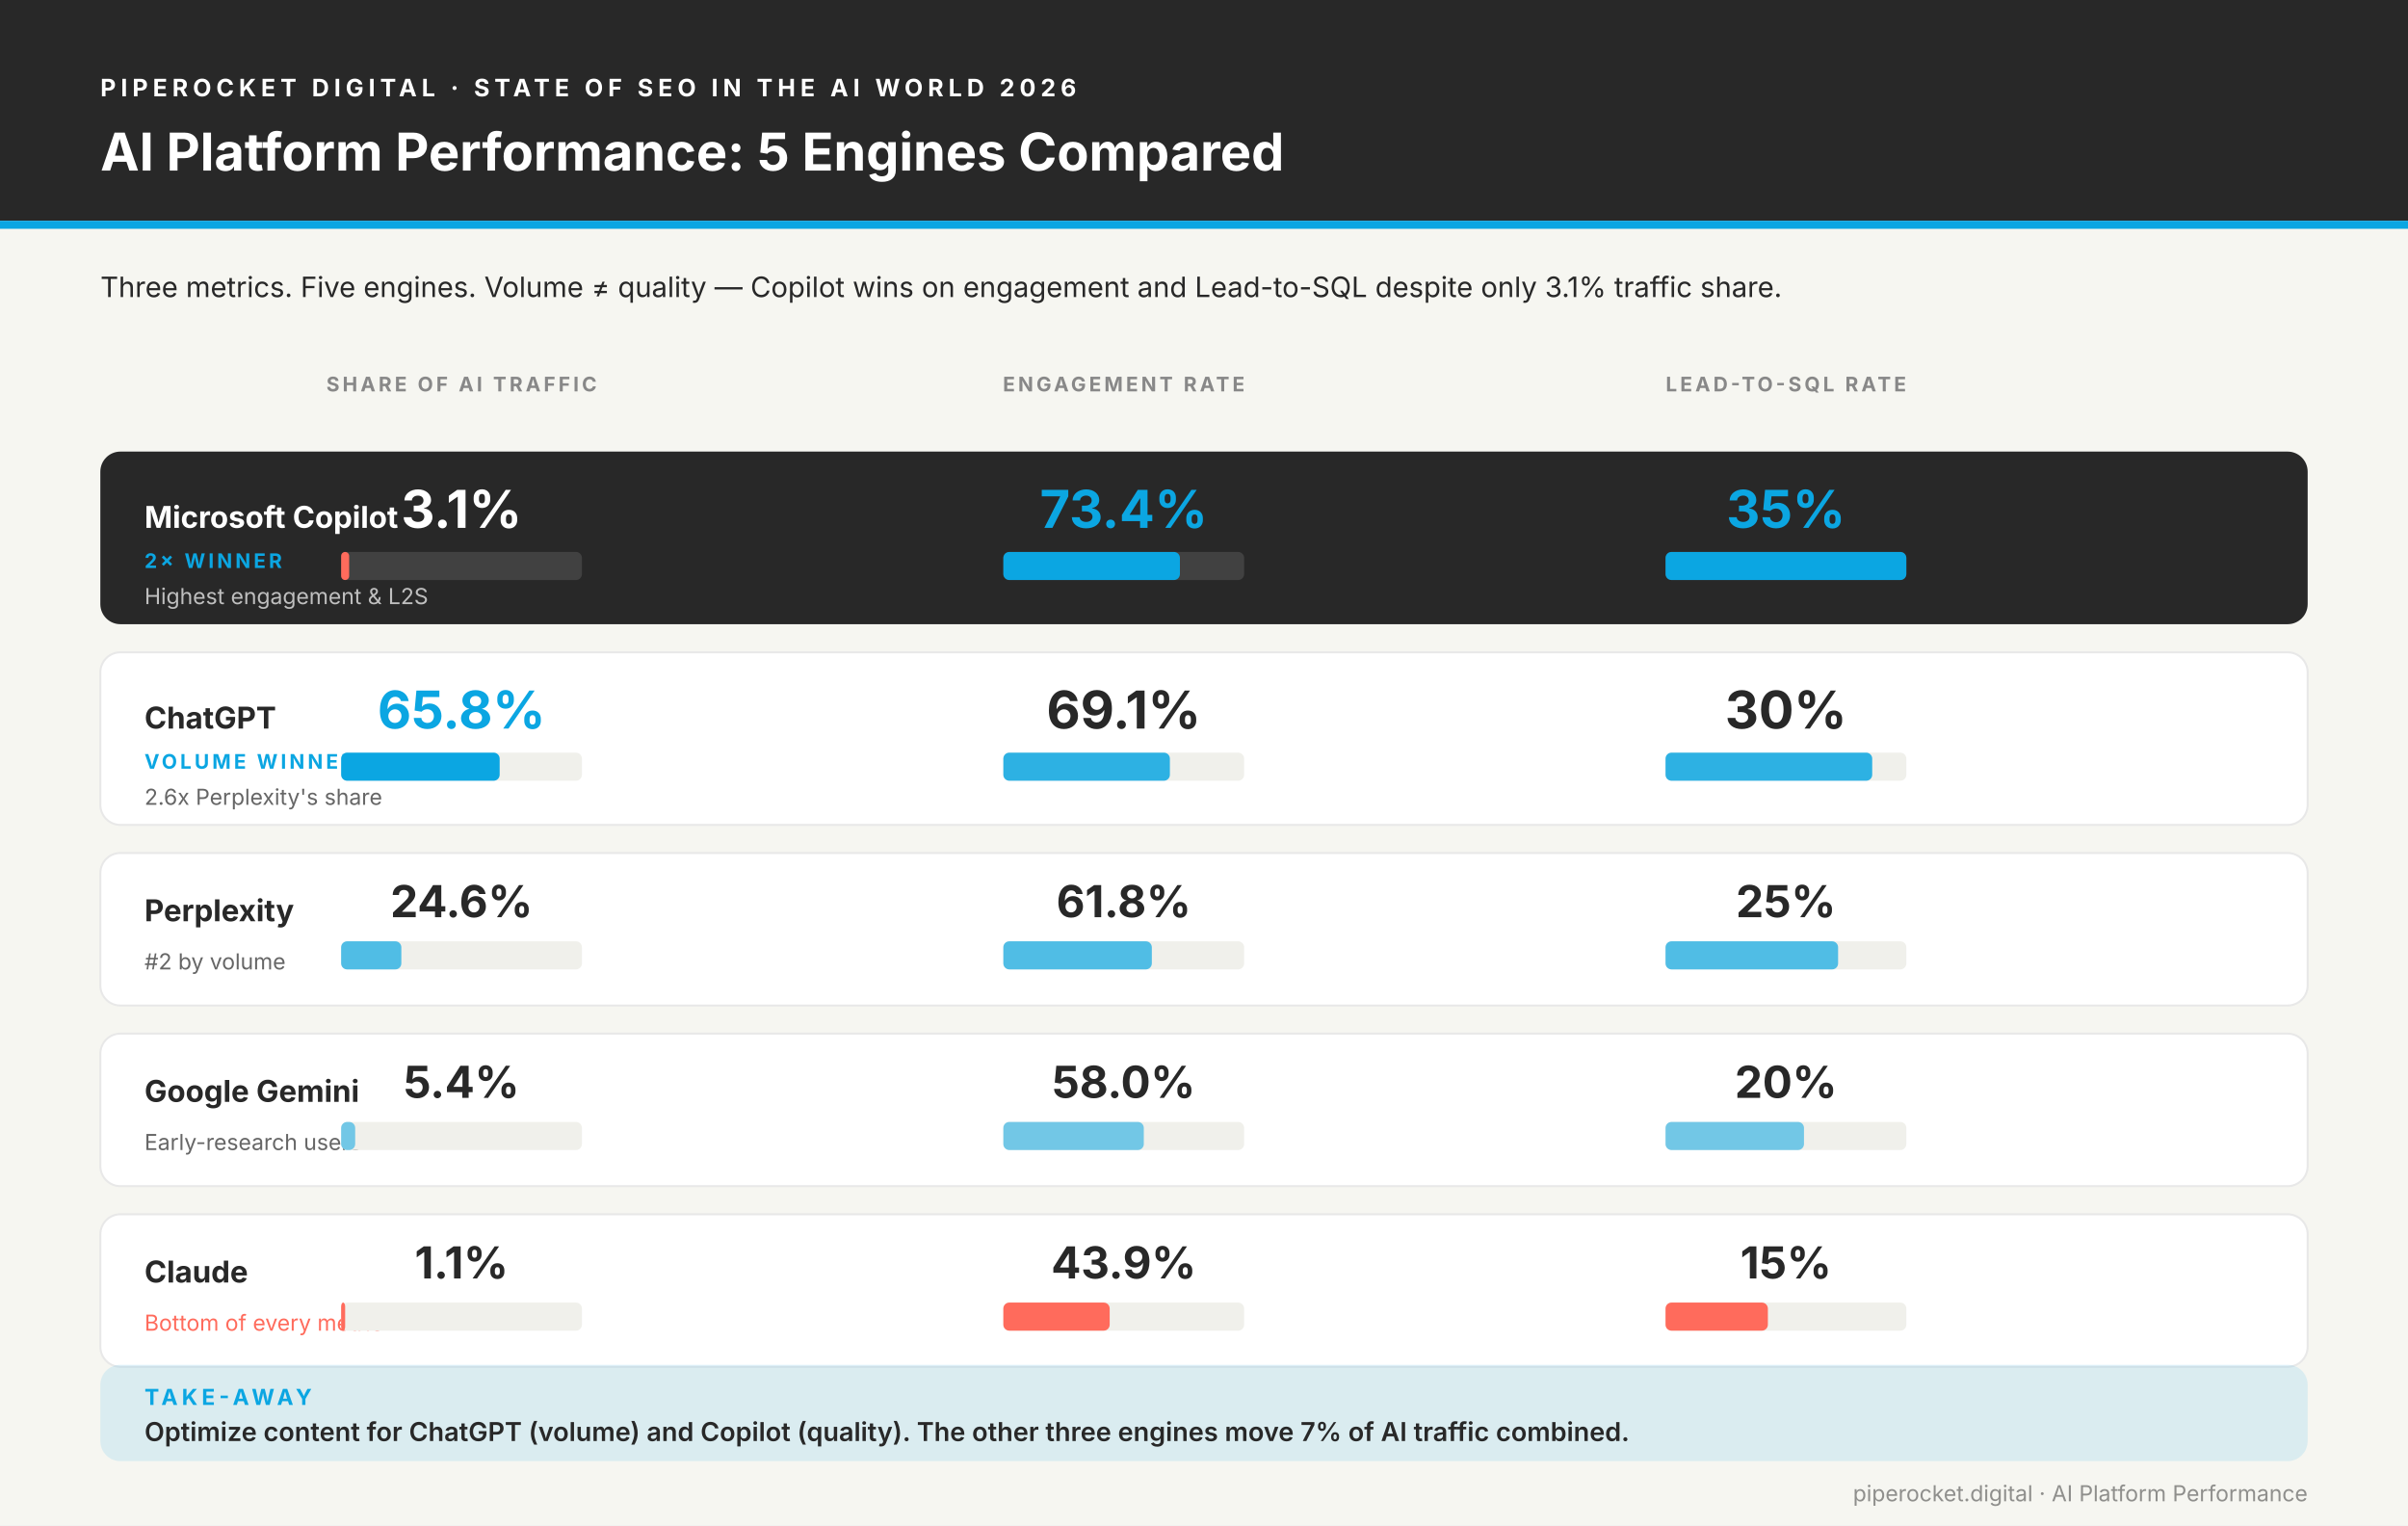
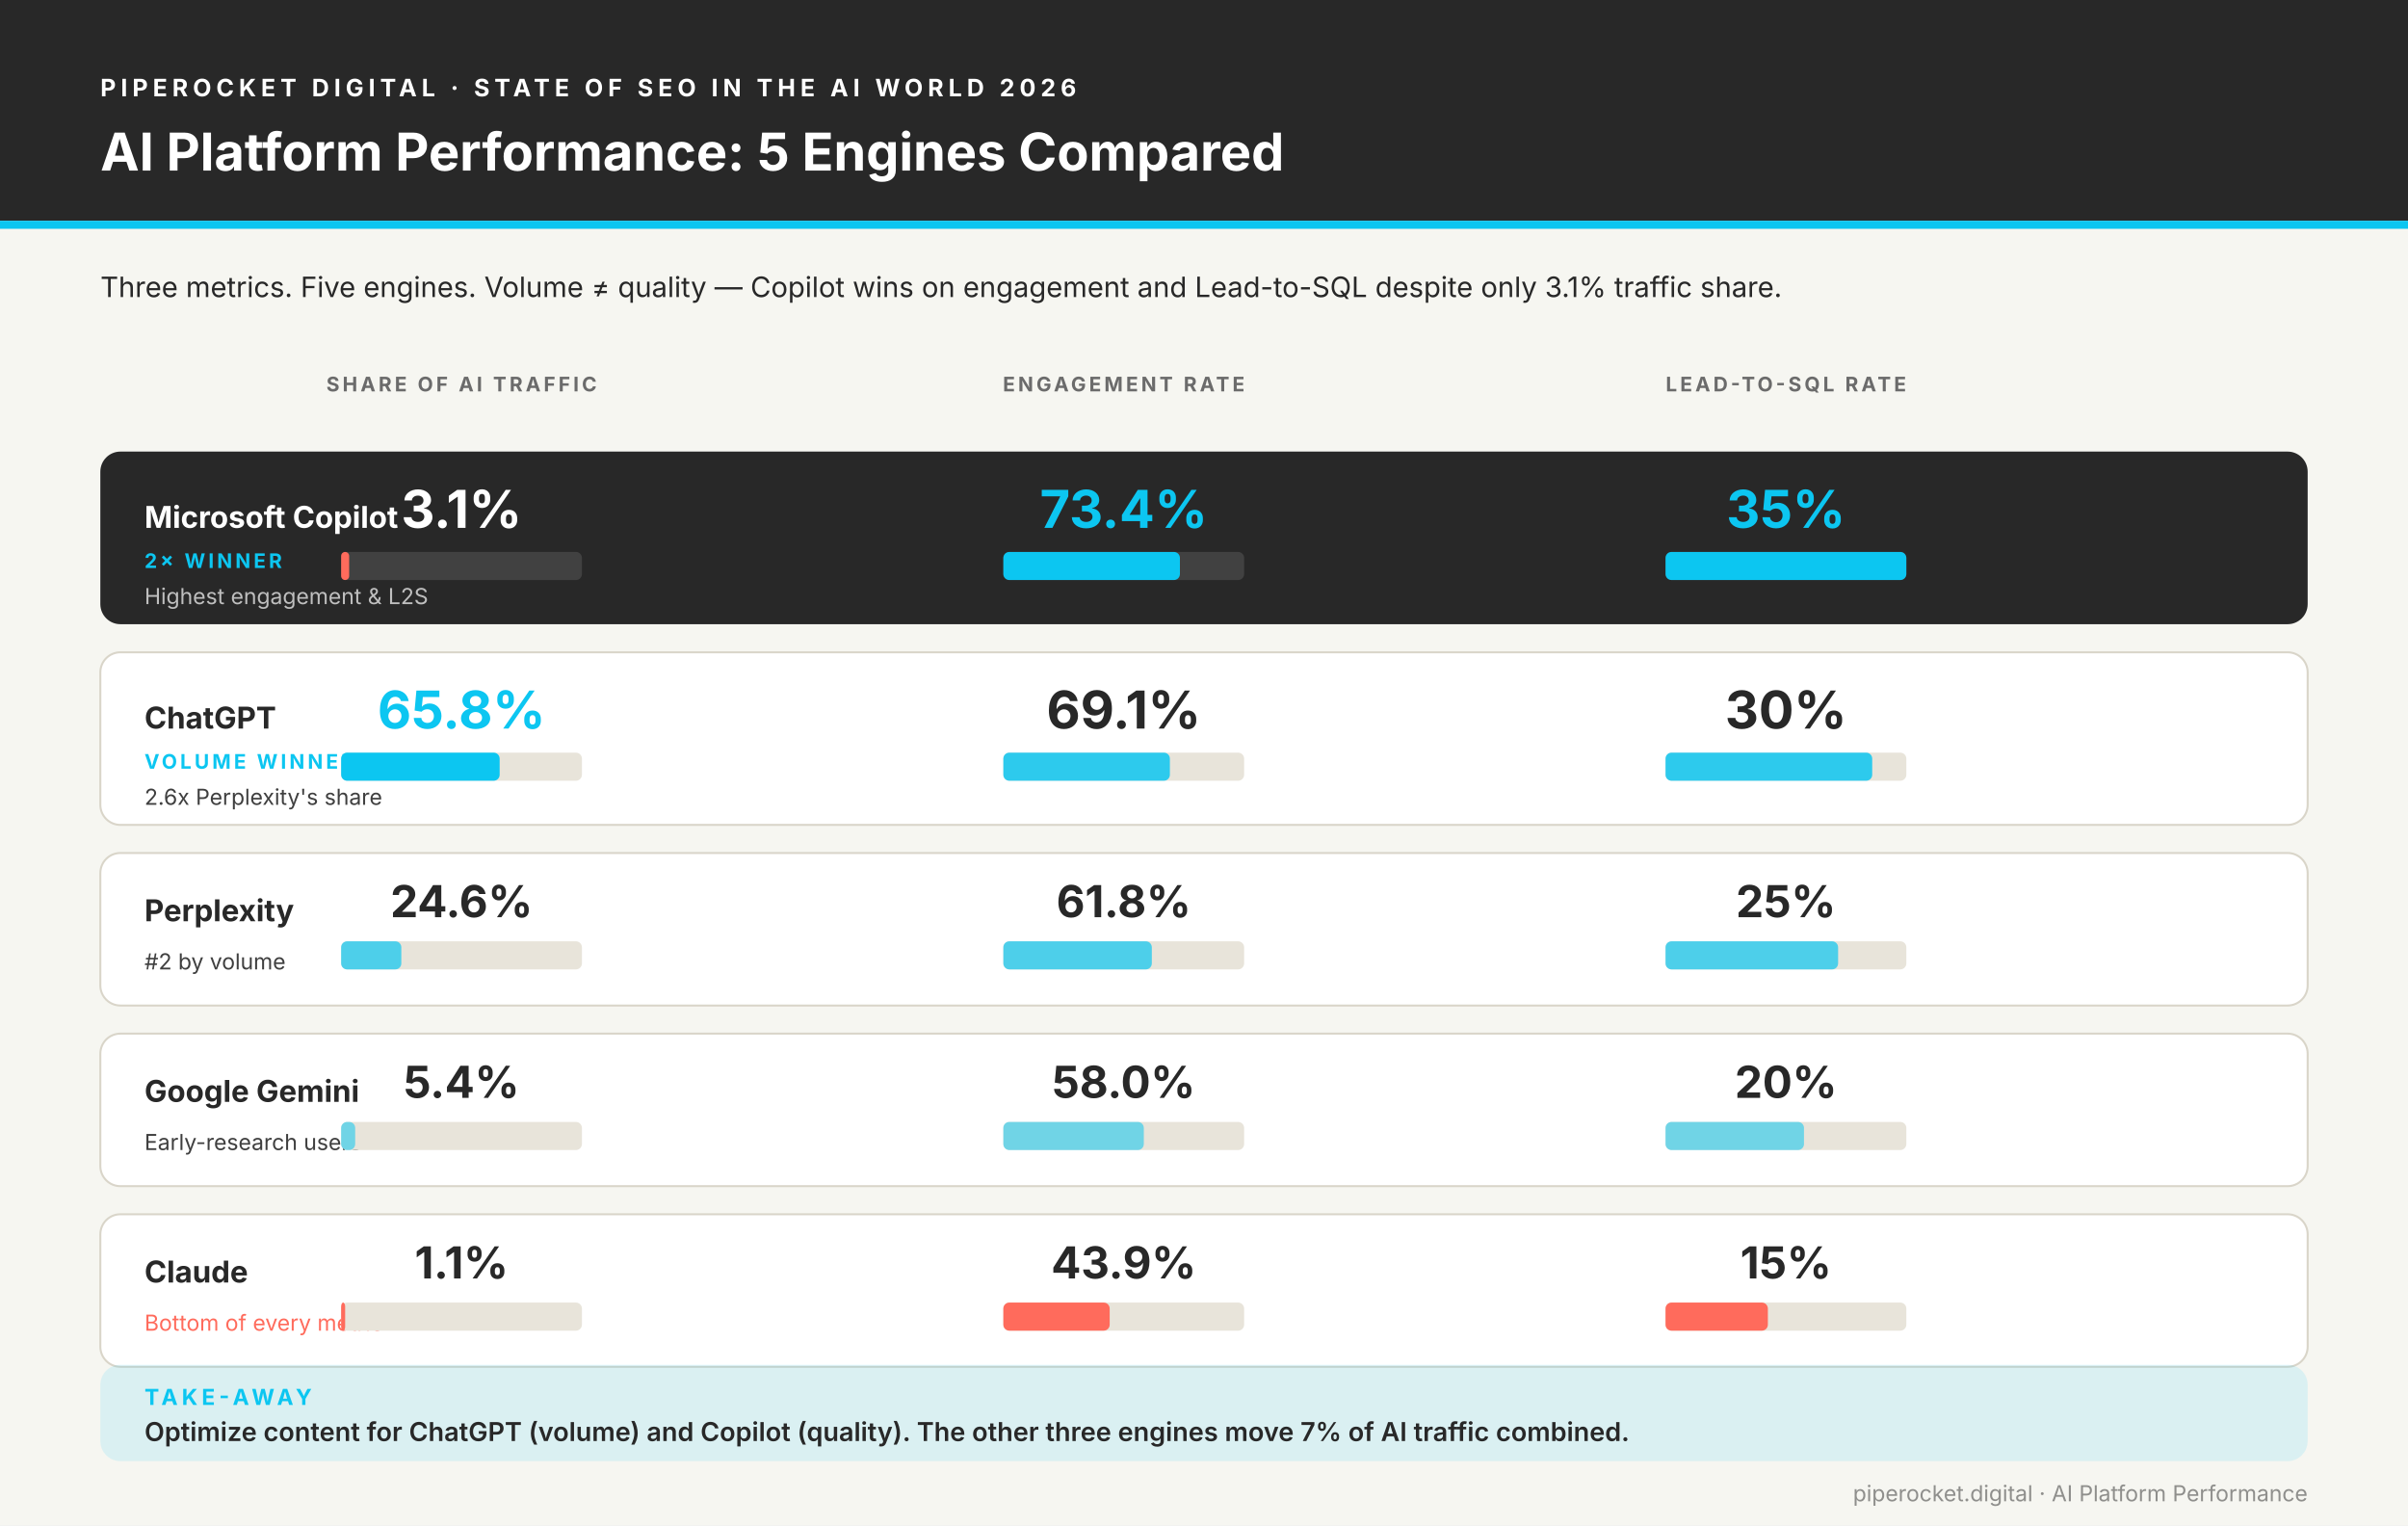
<svg xmlns="http://www.w3.org/2000/svg" viewBox="0 0 1200 760" role="img" aria-labelledby="title-ai5 desc-ai5" font-family="Inter, -apple-system, BlinkMacSystemFont, 'Segoe UI', Arial, sans-serif">
  <rect width="1200" height="760" fill="#F6F6F1" />
  <rect x="0" y="0" width="1200" height="110" fill="#282828" />
  <text x="50" y="48" fill="#ffffff" font-size="12" font-weight="700" letter-spacing="2.4">PIPEROCKET DIGITAL · STATE OF SEO IN THE AI WORLD 2026</text>
  <text x="50" y="85" fill="#ffffff" font-size="26" font-weight="700">AI Platform Performance: 5 Engines Compared</text>
-   <rect x="0" y="110" width="1200" height="4" fill="#0BA6E2" />
+   <rect x="0" y="110" width="1200" height="4" fill="#0CC6F1" />
  <text x="50" y="148" fill="#282828" font-size="14">Three metrics. Five engines. Volume ≠ quality — Copilot wins on engagement and Lead-to-SQL despite only 3.1% traffic share.</text>
  <g transform="translate(50, 195)">
-     <text x="180" y="0" fill="#888" font-size="10" font-weight="700" letter-spacing="1.5" text-anchor="middle">SHARE OF AI TRAFFIC</text>
-     <text x="510" y="0" fill="#888" font-size="10" font-weight="700" letter-spacing="1.5" text-anchor="middle">ENGAGEMENT RATE</text>
-     <text x="840" y="0" fill="#888" font-size="10" font-weight="700" letter-spacing="1.5" text-anchor="middle">LEAD-TO-SQL RATE</text>
+     <text x="180" y="0" fill="#6B6B6B" font-size="10" font-weight="700" letter-spacing="1.5" text-anchor="middle">SHARE OF AI TRAFFIC</text>
+     <text x="510" y="0" fill="#6B6B6B" font-size="10" font-weight="700" letter-spacing="1.5" text-anchor="middle">ENGAGEMENT RATE</text>
+     <text x="840" y="0" fill="#6B6B6B" font-size="10" font-weight="700" letter-spacing="1.5" text-anchor="middle">LEAD-TO-SQL RATE</text>
    <g transform="translate(0, 30)">
      <rect width="1100" height="86" rx="10" fill="#282828" />
      <text x="22" y="38" fill="#ffffff" font-size="15" font-weight="700">Microsoft Copilot</text>
-       <text x="22" y="58" fill="#0BA6E2" font-size="10" font-weight="700" letter-spacing="1.5">2× WINNER</text>
+       <text x="22" y="58" fill="#0CC6F1" font-size="10" font-weight="700" letter-spacing="1.5">2× WINNER</text>
      <text x="22" y="76" fill="rgba(255,255,255,0.7)" font-size="11">Highest engagement &amp; L2S</text>
      <text x="180" y="38" fill="#ffffff" font-size="26" font-weight="700" text-anchor="middle">3.1%</text>
      <rect x="120" y="50" width="120" height="14" rx="3" fill="rgba(255,255,255,0.12)" />
      <rect x="120" y="50" width="4" height="14" rx="2" fill="#FF6B5C" />
-       <text x="510" y="38" fill="#0BA6E2" font-size="26" font-weight="700" text-anchor="middle">73.4%</text>
+       <text x="510" y="38" fill="#0CC6F1" font-size="26" font-weight="700" text-anchor="middle">73.4%</text>
      <rect x="450" y="50" width="120" height="14" rx="3" fill="rgba(255,255,255,0.12)" />
-       <rect x="450" y="50" width="88" height="14" rx="3" fill="#0BA6E2" />
-       <text x="840" y="38" fill="#0BA6E2" font-size="26" font-weight="700" text-anchor="middle">35%</text>
+       <rect x="450" y="50" width="88" height="14" rx="3" fill="#0CC6F1" />
+       <text x="840" y="38" fill="#0CC6F1" font-size="26" font-weight="700" text-anchor="middle">35%</text>
      <rect x="780" y="50" width="120" height="14" rx="3" fill="rgba(255,255,255,0.12)" />
-       <rect x="780" y="50" width="120" height="14" rx="3" fill="#0BA6E2" />
+       <rect x="780" y="50" width="120" height="14" rx="3" fill="#0CC6F1" />
    </g>
    <g transform="translate(0, 130)">
-       <rect width="1100" height="86" rx="10" fill="#ffffff" stroke="#E8E8E8" />
+       <rect width="1100" height="86" rx="10" fill="#ffffff" stroke="#D9D5C9" />
      <text x="22" y="38" fill="#282828" font-size="15" font-weight="700">ChatGPT</text>
-       <text x="22" y="58" fill="#0BA6E2" font-size="10" font-weight="700" letter-spacing="1.5">VOLUME WINNER</text>
-       <text x="22" y="76" fill="#666" font-size="11">2.6x Perplexity's share</text>
-       <text x="180" y="38" fill="#0BA6E2" font-size="26" font-weight="700" text-anchor="middle">65.8%</text>
-       <rect x="120" y="50" width="120" height="14" rx="3" fill="#F0F0EB" />
-       <rect x="120" y="50" width="79" height="14" rx="3" fill="#0BA6E2" />
+       <text x="22" y="58" fill="#0CC6F1" font-size="10" font-weight="700" letter-spacing="1.5">VOLUME WINNER</text>
+       <text x="22" y="76" fill="#3F3F3F" font-size="11">2.6x Perplexity's share</text>
+       <text x="180" y="38" fill="#0CC6F1" font-size="26" font-weight="700" text-anchor="middle">65.8%</text>
+       <rect x="120" y="50" width="120" height="14" rx="3" fill="#E8E4DA" />
+       <rect x="120" y="50" width="79" height="14" rx="3" fill="#0CC6F1" />
      <text x="510" y="38" fill="#282828" font-size="26" font-weight="700" text-anchor="middle">69.1%</text>
-       <rect x="450" y="50" width="120" height="14" rx="3" fill="#F0F0EB" />
-       <rect x="450" y="50" width="83" height="14" rx="3" fill="#0BA6E2" opacity="0.85" />
+       <rect x="450" y="50" width="120" height="14" rx="3" fill="#E8E4DA" />
+       <rect x="450" y="50" width="83" height="14" rx="3" fill="#0CC6F1" opacity="0.85" />
      <text x="840" y="38" fill="#282828" font-size="26" font-weight="700" text-anchor="middle">30%</text>
-       <rect x="780" y="50" width="120" height="14" rx="3" fill="#F0F0EB" />
-       <rect x="780" y="50" width="103" height="14" rx="3" fill="#0BA6E2" opacity="0.85" />
+       <rect x="780" y="50" width="120" height="14" rx="3" fill="#E8E4DA" />
+       <rect x="780" y="50" width="103" height="14" rx="3" fill="#0CC6F1" opacity="0.85" />
    </g>
    <g transform="translate(0, 230)">
-       <rect width="1100" height="76" rx="10" fill="#ffffff" stroke="#E8E8E8" />
+       <rect width="1100" height="76" rx="10" fill="#ffffff" stroke="#D9D5C9" />
      <text x="22" y="34" fill="#282828" font-size="15" font-weight="700">Perplexity</text>
-       <text x="22" y="58" fill="#666" font-size="11">#2 by volume</text>
+       <text x="22" y="58" fill="#3F3F3F" font-size="11">#2 by volume</text>
      <text x="180" y="32" fill="#282828" font-size="22" font-weight="700" text-anchor="middle">24.6%</text>
-       <rect x="120" y="44" width="120" height="14" rx="3" fill="#F0F0EB" />
-       <rect x="120" y="44" width="30" height="14" rx="3" fill="#0BA6E2" opacity="0.7" />
+       <rect x="120" y="44" width="120" height="14" rx="3" fill="#E8E4DA" />
+       <rect x="120" y="44" width="30" height="14" rx="3" fill="#0CC6F1" opacity="0.7" />
      <text x="510" y="32" fill="#282828" font-size="22" font-weight="700" text-anchor="middle">61.8%</text>
-       <rect x="450" y="44" width="120" height="14" rx="3" fill="#F0F0EB" />
-       <rect x="450" y="44" width="74" height="14" rx="3" fill="#0BA6E2" opacity="0.7" />
+       <rect x="450" y="44" width="120" height="14" rx="3" fill="#E8E4DA" />
+       <rect x="450" y="44" width="74" height="14" rx="3" fill="#0CC6F1" opacity="0.7" />
      <text x="840" y="32" fill="#282828" font-size="22" font-weight="700" text-anchor="middle">25%</text>
-       <rect x="780" y="44" width="120" height="14" rx="3" fill="#F0F0EB" />
-       <rect x="780" y="44" width="86" height="14" rx="3" fill="#0BA6E2" opacity="0.7" />
+       <rect x="780" y="44" width="120" height="14" rx="3" fill="#E8E4DA" />
+       <rect x="780" y="44" width="86" height="14" rx="3" fill="#0CC6F1" opacity="0.7" />
    </g>
    <g transform="translate(0, 320)">
-       <rect width="1100" height="76" rx="10" fill="#ffffff" stroke="#E8E8E8" />
+       <rect width="1100" height="76" rx="10" fill="#ffffff" stroke="#D9D5C9" />
      <text x="22" y="34" fill="#282828" font-size="15" font-weight="700">Google Gemini</text>
-       <text x="22" y="58" fill="#666" font-size="11">Early-research users</text>
+       <text x="22" y="58" fill="#3F3F3F" font-size="11">Early-research users</text>
      <text x="180" y="32" fill="#282828" font-size="22" font-weight="700" text-anchor="middle">5.4%</text>
-       <rect x="120" y="44" width="120" height="14" rx="3" fill="#F0F0EB" />
-       <rect x="120" y="44" width="7" height="14" rx="3" fill="#0BA6E2" opacity="0.55" />
+       <rect x="120" y="44" width="120" height="14" rx="3" fill="#E8E4DA" />
+       <rect x="120" y="44" width="7" height="14" rx="3" fill="#0CC6F1" opacity="0.55" />
      <text x="510" y="32" fill="#282828" font-size="22" font-weight="700" text-anchor="middle">58.0%</text>
-       <rect x="450" y="44" width="120" height="14" rx="3" fill="#F0F0EB" />
-       <rect x="450" y="44" width="70" height="14" rx="3" fill="#0BA6E2" opacity="0.55" />
+       <rect x="450" y="44" width="120" height="14" rx="3" fill="#E8E4DA" />
+       <rect x="450" y="44" width="70" height="14" rx="3" fill="#0CC6F1" opacity="0.55" />
      <text x="840" y="32" fill="#282828" font-size="22" font-weight="700" text-anchor="middle">20%</text>
-       <rect x="780" y="44" width="120" height="14" rx="3" fill="#F0F0EB" />
-       <rect x="780" y="44" width="69" height="14" rx="3" fill="#0BA6E2" opacity="0.55" />
+       <rect x="780" y="44" width="120" height="14" rx="3" fill="#E8E4DA" />
+       <rect x="780" y="44" width="69" height="14" rx="3" fill="#0CC6F1" opacity="0.55" />
    </g>
    <g transform="translate(0, 410)">
-       <rect width="1100" height="76" rx="10" fill="#ffffff" stroke="#E8E8E8" />
+       <rect width="1100" height="76" rx="10" fill="#ffffff" stroke="#D9D5C9" />
      <text x="22" y="34" fill="#282828" font-size="15" font-weight="700">Claude</text>
      <text x="22" y="58" fill="#FF6B5C" font-size="11">Bottom of every metric</text>
      <text x="180" y="32" fill="#282828" font-size="22" font-weight="700" text-anchor="middle">1.1%</text>
-       <rect x="120" y="44" width="120" height="14" rx="3" fill="#F0F0EB" />
+       <rect x="120" y="44" width="120" height="14" rx="3" fill="#E8E4DA" />
      <rect x="120" y="44" width="2" height="14" rx="2" fill="#FF6B5C" />
      <text x="510" y="32" fill="#282828" font-size="22" font-weight="700" text-anchor="middle">43.9%</text>
-       <rect x="450" y="44" width="120" height="14" rx="3" fill="#F0F0EB" />
+       <rect x="450" y="44" width="120" height="14" rx="3" fill="#E8E4DA" />
      <rect x="450" y="44" width="53" height="14" rx="3" fill="#FF6B5C" />
      <text x="840" y="32" fill="#282828" font-size="22" font-weight="700" text-anchor="middle">15%</text>
-       <rect x="780" y="44" width="120" height="14" rx="3" fill="#F0F0EB" />
+       <rect x="780" y="44" width="120" height="14" rx="3" fill="#E8E4DA" />
      <rect x="780" y="44" width="51" height="14" rx="3" fill="#FF6B5C" />
    </g>
  </g>
  <g transform="translate(50, 680)">
-     <rect width="1100" height="48" rx="10" fill="rgba(11,166,226,0.12)" />
-     <text x="22" y="20" fill="#0BA6E2" font-size="11" font-weight="700" letter-spacing="2">TAKE-AWAY</text>
+     <rect width="1100" height="48" rx="10" fill="rgba(12, 198, 241,0.12)" />
+     <text x="22" y="20" fill="#0CC6F1" font-size="11" font-weight="700" letter-spacing="2">TAKE-AWAY</text>
    <text x="22" y="38" fill="#282828" font-size="13" font-weight="600">Optimize content for ChatGPT (volume) and Copilot (quality). The other three engines move 7% of AI traffic combined.</text>
  </g>
  <text x="1150" y="748" fill="rgba(40,40,40,0.5)" font-size="11" text-anchor="end">piperocket.digital · AI Platform Performance</text>
</svg>
